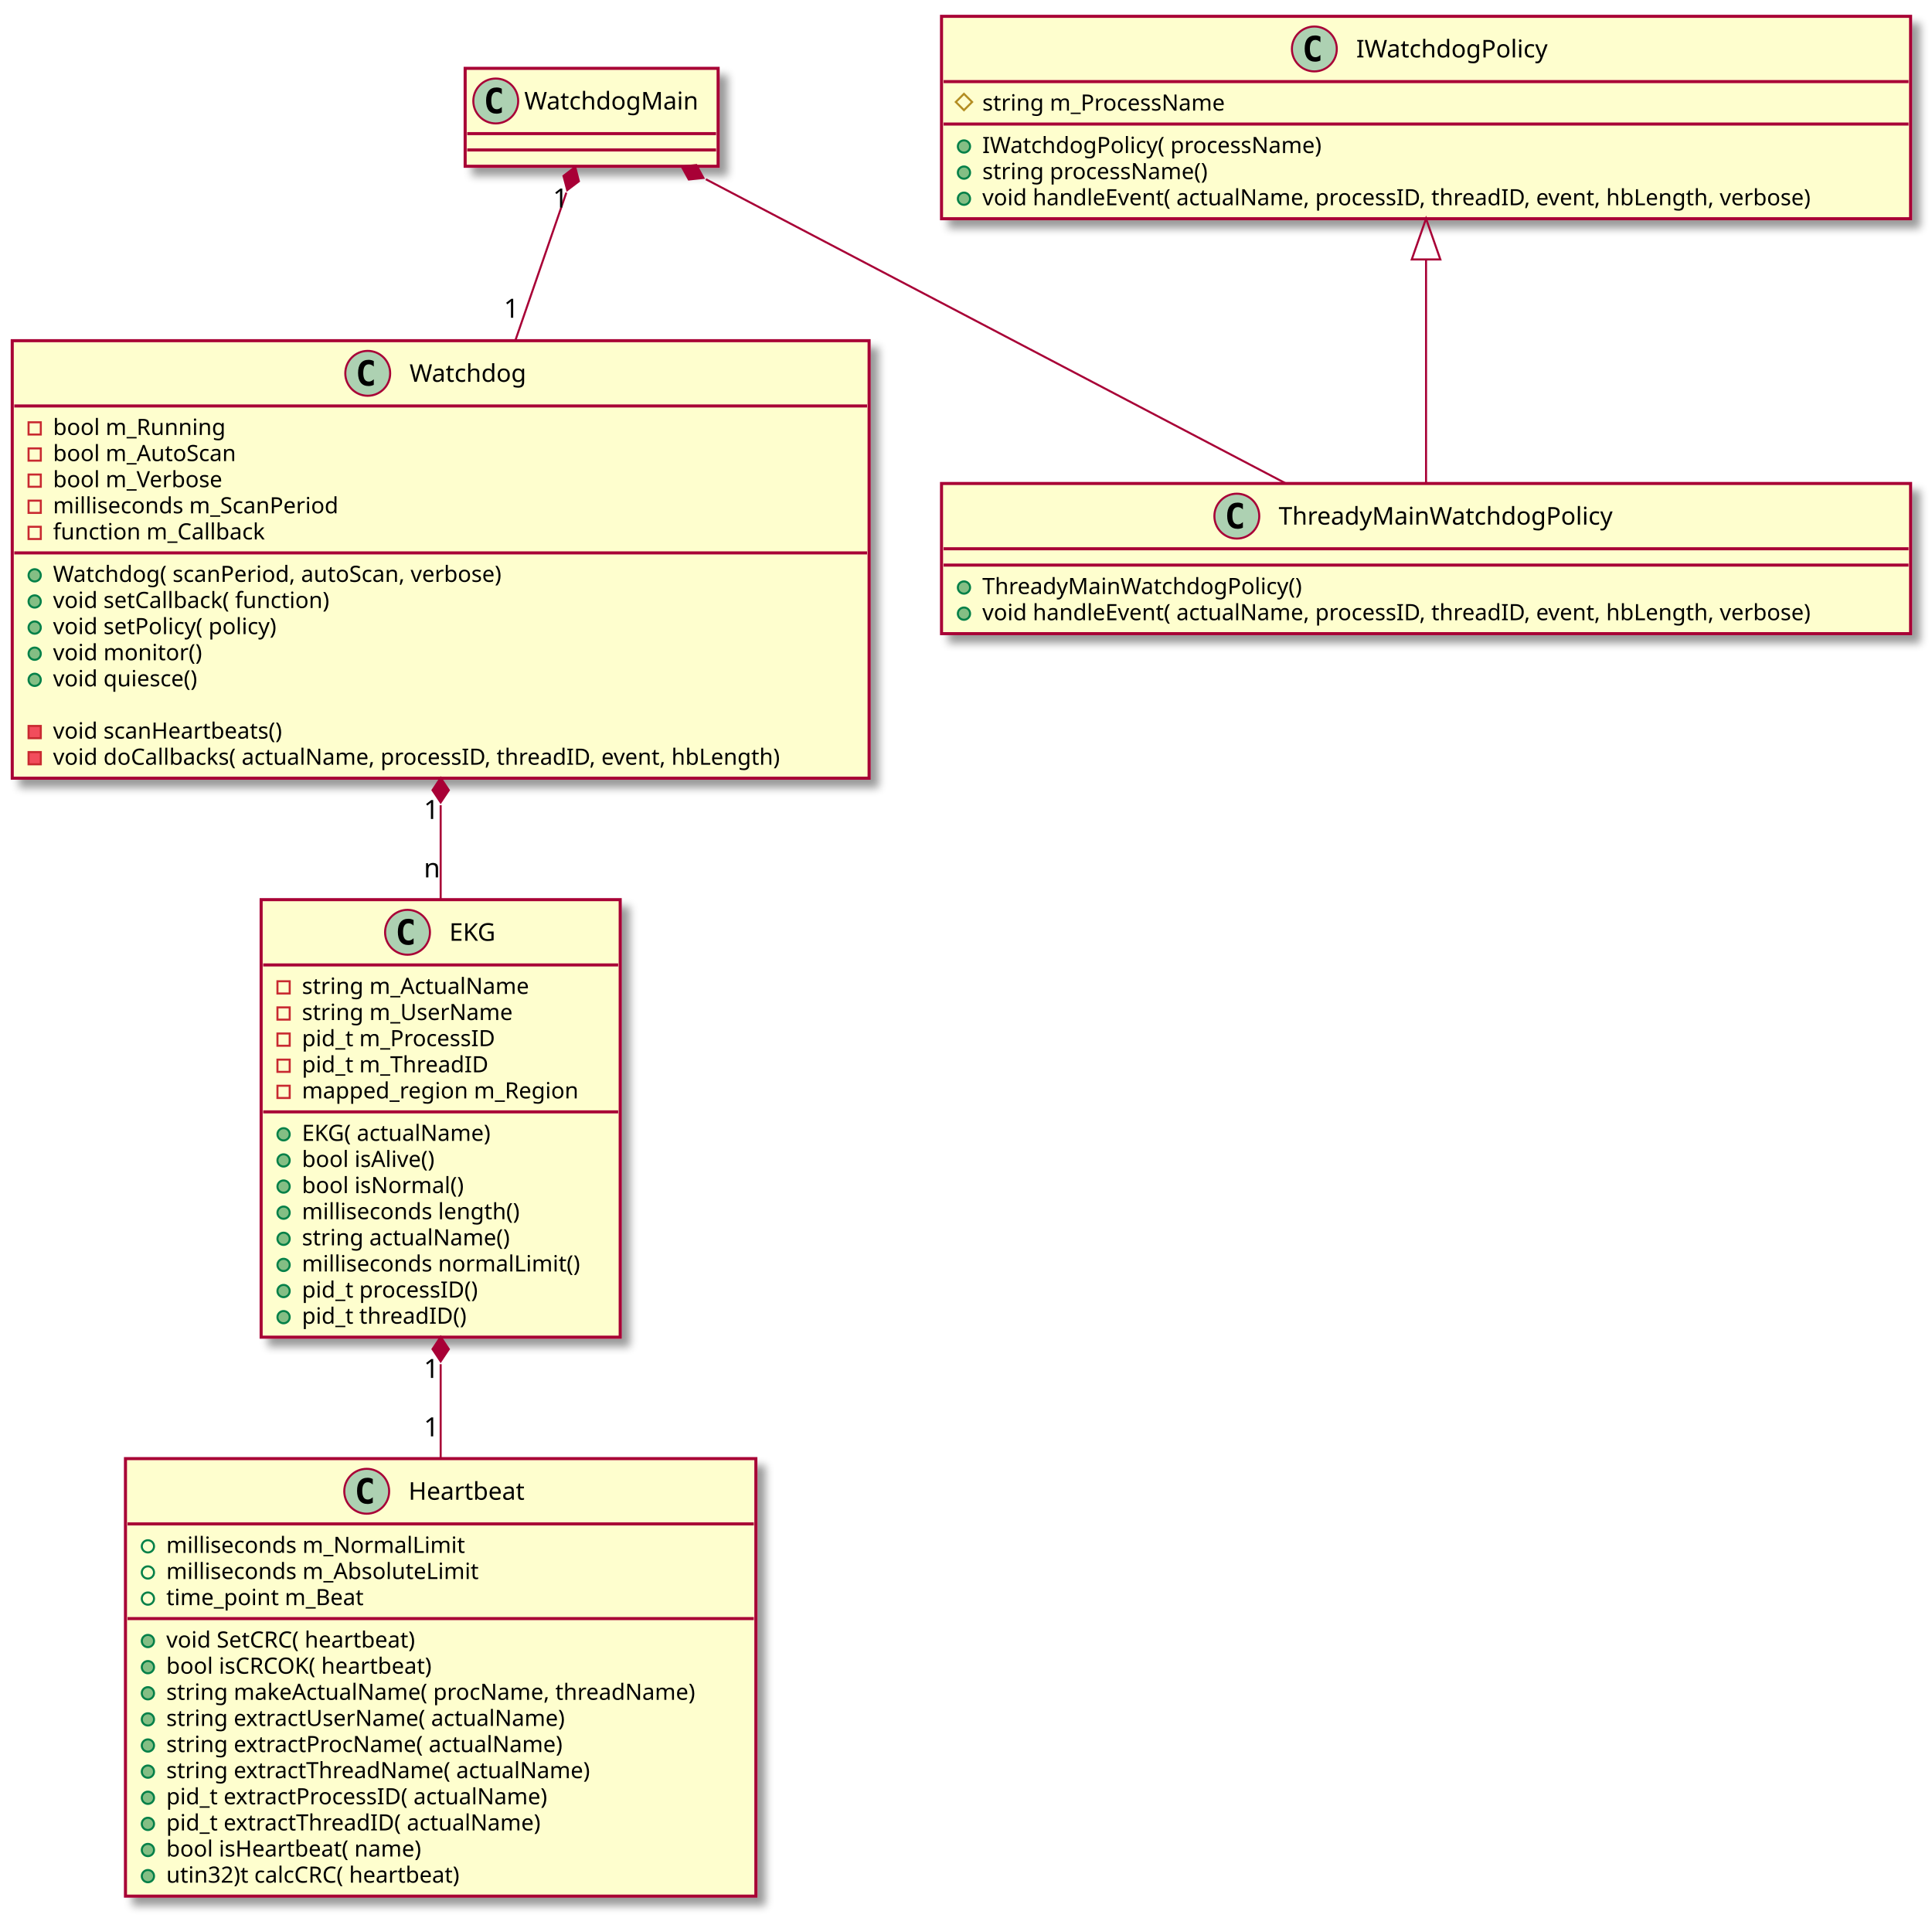
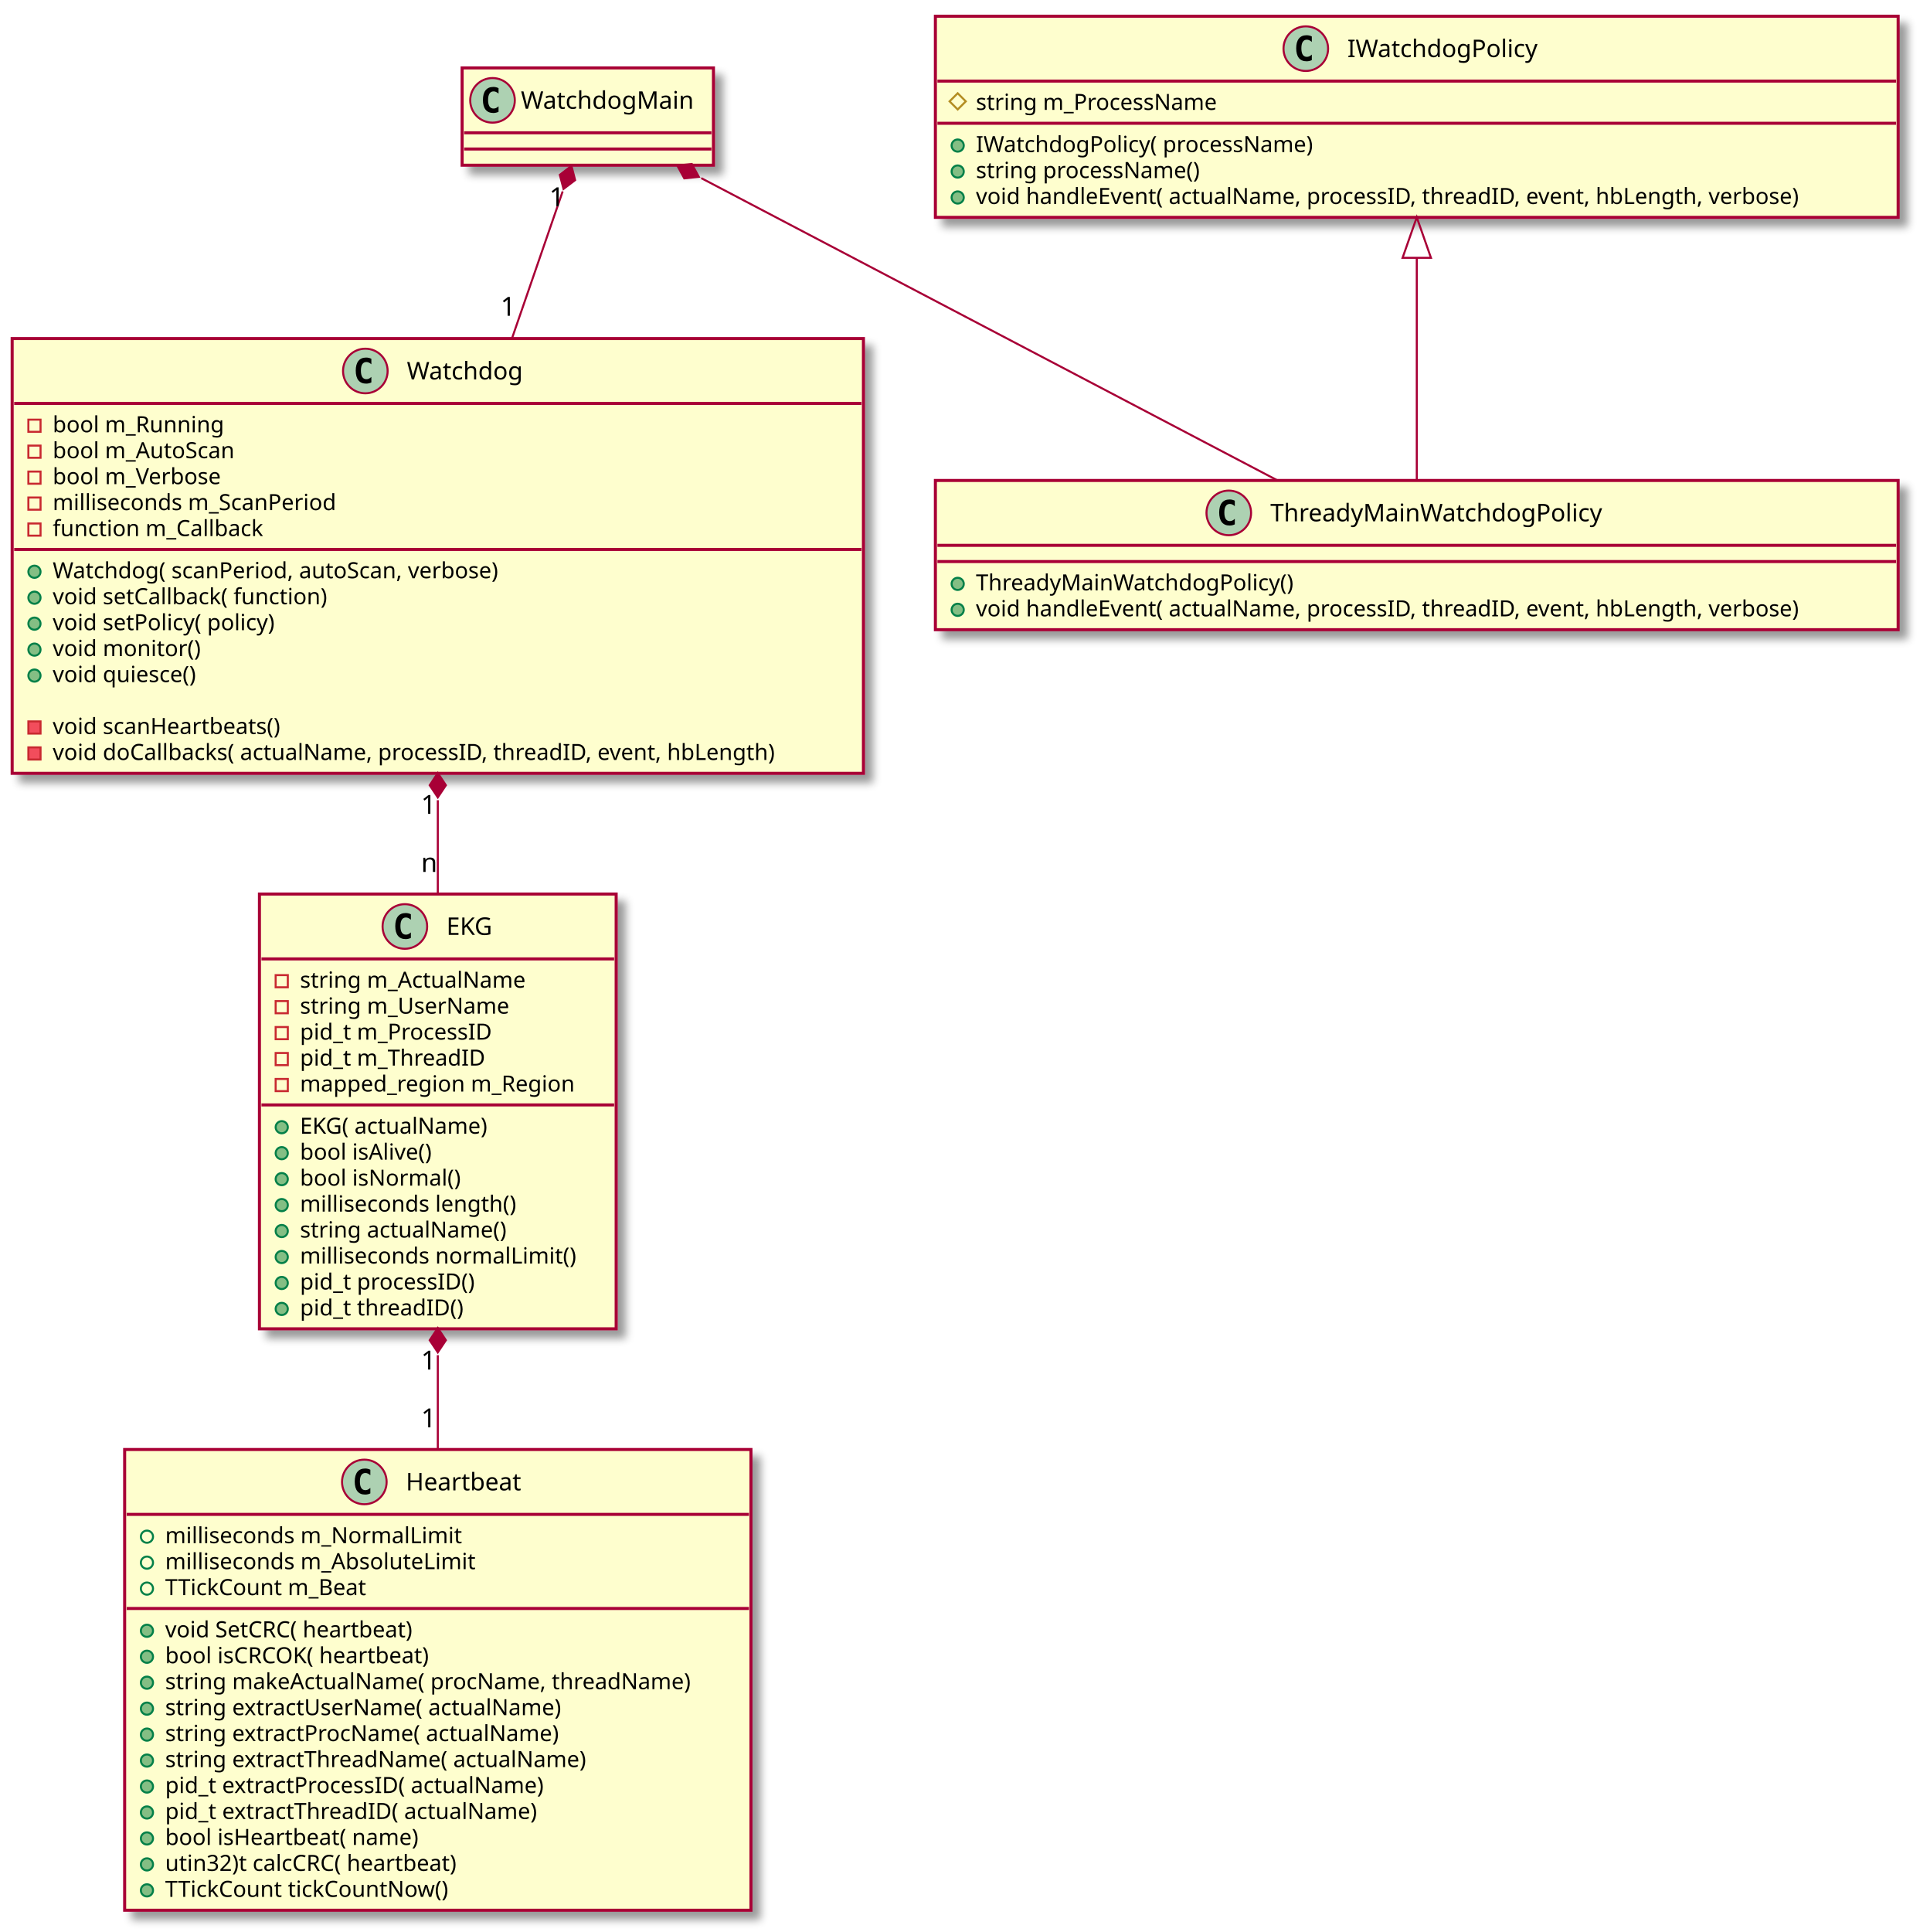
- <svg xmlns="http://www.w3.org/2000/svg" contentScriptType="application/ecmascript" contentStyleType="text/css" height="940px" preserveAspectRatio="none" style="width:947px;height:940px;" version="1.1" viewBox="0 0 947 940" width="947px" zoomAndPan="magnify">
+ <svg xmlns="http://www.w3.org/2000/svg" contentScriptType="application/ecmascript" contentStyleType="text/css" height="953px" preserveAspectRatio="none" style="width:947px;height:953px;" version="1.1" viewBox="0 0 947 953" width="947px" zoomAndPan="magnify">
  <defs>
-     <filter height="300%" id="fa3jftstubmtr" width="300%" x="-1" y="-1">
+     <filter height="300%" id="fyirokxcgt4fc" width="300%" x="-1" y="-1">
      <feGaussianBlur result="blurOut" stdDeviation="2.0" />
      <feColorMatrix in="blurOut" result="blurOut2" type="matrix" values="0 0 0 0 0 0 0 0 0 0 0 0 0 0 0 0 0 0 .4 0" />
      <feOffset dx="4.0" dy="4.0" in="blurOut2" result="blurOut3" />
      <feBlend in="SourceGraphic" in2="blurOut3" mode="normal" />
    </filter>
  </defs>
  <g>
-     <rect fill="#FEFECE" filter="url(#fa3jftstubmtr)" height="48" id="WatchdogMain" style="stroke: #A80036; stroke-width: 1.5;" width="124" x="228" y="33.5" />
+     <rect fill="#FEFECE" filter="url(#fyirokxcgt4fc)" height="48" id="WatchdogMain" style="stroke: #A80036; stroke-width: 1.5;" width="124" x="228" y="33.5" />
    <ellipse cx="243" cy="49.5" fill="#ADD1B2" rx="11" ry="11" style="stroke: #A80036; stroke-width: 1.0;" />
    <path d="M245.969,55.141 Q245.391,55.438 244.75,55.578 Q244.109,55.734 243.406,55.734 Q240.906,55.734 239.578,54.094 Q238.266,52.438 238.266,49.312 Q238.266,46.188 239.578,44.531 Q240.906,42.875 243.406,42.875 Q244.109,42.875 244.75,43.031 Q245.406,43.188 245.969,43.484 L245.969,46.203 Q245.344,45.625 244.75,45.359 Q244.156,45.078 243.531,45.078 Q242.188,45.078 241.5,46.156 Q240.812,47.219 240.812,49.312 Q240.812,51.406 241.5,52.484 Q242.188,53.547 243.531,53.547 Q244.156,53.547 244.75,53.281 Q245.344,53 245.969,52.422 L245.969,55.141 Z " />
    <text fill="#000000" font-family="sans-serif" font-size="12" lengthAdjust="spacingAndGlyphs" textLength="92" x="257" y="53.654">WatchdogMain</text>
    <line style="stroke: #A80036; stroke-width: 1.5;" x1="229" x2="351" y1="65.5" y2="65.5" />
    <line style="stroke: #A80036; stroke-width: 1.5;" x1="229" x2="351" y1="73.5" y2="73.5" />
-     <rect fill="#FEFECE" filter="url(#fa3jftstubmtr)" height="214.461" id="Watchdog" style="stroke: #A80036; stroke-width: 1.5;" width="420" x="6" y="167" />
+     <rect fill="#FEFECE" filter="url(#fyirokxcgt4fc)" height="214.461" id="Watchdog" style="stroke: #A80036; stroke-width: 1.5;" width="420" x="6" y="167" />
    <ellipse cx="180.25" cy="183" fill="#ADD1B2" rx="11" ry="11" style="stroke: #A80036; stroke-width: 1.0;" />
    <path d="M183.219,188.641 Q182.641,188.938 182,189.078 Q181.359,189.234 180.656,189.234 Q178.156,189.234 176.828,187.594 Q175.516,185.938 175.516,182.812 Q175.516,179.688 176.828,178.031 Q178.156,176.375 180.656,176.375 Q181.359,176.375 182,176.531 Q182.656,176.688 183.219,176.984 L183.219,179.703 Q182.594,179.125 182,178.859 Q181.406,178.578 180.781,178.578 Q179.438,178.578 178.75,179.656 Q178.062,180.719 178.062,182.812 Q178.062,184.906 178.75,185.984 Q179.438,187.047 180.781,187.047 Q181.406,187.047 182,186.781 Q182.594,186.5 183.219,185.922 L183.219,188.641 Z " />
    <text fill="#000000" font-family="sans-serif" font-size="12" lengthAdjust="spacingAndGlyphs" textLength="63" x="200.75" y="187.154">Watchdog</text>
    <line style="stroke: #A80036; stroke-width: 1.5;" x1="7" x2="425" y1="199" y2="199" />
    <rect fill="none" height="6" style="stroke: #C82930; stroke-width: 1.0;" width="6" x="14" y="207" />
    <text fill="#000000" font-family="sans-serif" font-size="11" lengthAdjust="spacingAndGlyphs" textLength="90" x="26" y="213.21">bool m_Running</text>
    <rect fill="none" height="6" style="stroke: #C82930; stroke-width: 1.0;" width="6" x="14" y="219.805" />
    <text fill="#000000" font-family="sans-serif" font-size="11" lengthAdjust="spacingAndGlyphs" textLength="98" x="26" y="226.015">bool m_AutoScan</text>
    <rect fill="none" height="6" style="stroke: #C82930; stroke-width: 1.0;" width="6" x="14" y="232.609" />
    <text fill="#000000" font-family="sans-serif" font-size="11" lengthAdjust="spacingAndGlyphs" textLength="92" x="26" y="238.82">bool m_Verbose</text>
    <rect fill="none" height="6" style="stroke: #C82930; stroke-width: 1.0;" width="6" x="14" y="245.414" />
    <text fill="#000000" font-family="sans-serif" font-size="11" lengthAdjust="spacingAndGlyphs" textLength="156" x="26" y="251.625">milliseconds m_ScanPeriod</text>
    <rect fill="none" height="6" style="stroke: #C82930; stroke-width: 1.0;" width="6" x="14" y="258.219" />
    <text fill="#000000" font-family="sans-serif" font-size="11" lengthAdjust="spacingAndGlyphs" textLength="113" x="26" y="264.429">function m_Callback</text>
    <line style="stroke: #A80036; stroke-width: 1.5;" x1="7" x2="425" y1="271.023" y2="271.023" />
    <ellipse cx="17" cy="282.023" fill="#84BE84" rx="3" ry="3" style="stroke: #038048; stroke-width: 1.0;" />
    <text fill="#000000" font-family="sans-serif" font-size="11" lengthAdjust="spacingAndGlyphs" textLength="244" x="26" y="285.234">Watchdog( scanPeriod, autoScan, verbose)</text>
    <ellipse cx="17" cy="294.828" fill="#84BE84" rx="3" ry="3" style="stroke: #038048; stroke-width: 1.0;" />
    <text fill="#000000" font-family="sans-serif" font-size="11" lengthAdjust="spacingAndGlyphs" textLength="149" x="26" y="298.039">void setCallback( function)</text>
    <ellipse cx="17" cy="307.633" fill="#84BE84" rx="3" ry="3" style="stroke: #038048; stroke-width: 1.0;" />
    <text fill="#000000" font-family="sans-serif" font-size="11" lengthAdjust="spacingAndGlyphs" textLength="121" x="26" y="310.843">void setPolicy( policy)</text>
    <ellipse cx="17" cy="320.438" fill="#84BE84" rx="3" ry="3" style="stroke: #038048; stroke-width: 1.0;" />
    <text fill="#000000" font-family="sans-serif" font-size="11" lengthAdjust="spacingAndGlyphs" textLength="79" x="26" y="323.648">void monitor()</text>
    <ellipse cx="17" cy="333.242" fill="#84BE84" rx="3" ry="3" style="stroke: #038048; stroke-width: 1.0;" />
    <text fill="#000000" font-family="sans-serif" font-size="11" lengthAdjust="spacingAndGlyphs" textLength="79" x="26" y="336.453">void quiesce()</text>
    <text fill="#000000" font-family="sans-serif" font-size="11" lengthAdjust="spacingAndGlyphs" textLength="0" x="30" y="349.257" />
    <rect fill="#F24D5C" height="6" style="stroke: #C82930; stroke-width: 1.0;" width="6" x="14" y="355.852" />
    <text fill="#000000" font-family="sans-serif" font-size="11" lengthAdjust="spacingAndGlyphs" textLength="125" x="26" y="362.062">void scanHeartbeats()</text>
    <rect fill="#F24D5C" height="6" style="stroke: #C82930; stroke-width: 1.0;" width="6" x="14" y="368.656" />
    <text fill="#000000" font-family="sans-serif" font-size="11" lengthAdjust="spacingAndGlyphs" textLength="394" x="26" y="374.867">void doCallbacks( actualName, processID, threadID, event, hbLength)</text>
-     <rect fill="#FEFECE" filter="url(#fa3jftstubmtr)" height="99.219" id="IWatchdogPolicy" style="stroke: #A80036; stroke-width: 1.5;" width="475" x="461.5" y="8" />
+     <rect fill="#FEFECE" filter="url(#fyirokxcgt4fc)" height="99.219" id="IWatchdogPolicy" style="stroke: #A80036; stroke-width: 1.5;" width="475" x="461.5" y="8" />
    <ellipse cx="644.25" cy="24" fill="#ADD1B2" rx="11" ry="11" style="stroke: #A80036; stroke-width: 1.0;" />
    <path d="M647.219,29.641 Q646.641,29.938 646,30.078 Q645.359,30.234 644.656,30.234 Q642.156,30.234 640.828,28.594 Q639.516,26.938 639.516,23.812 Q639.516,20.688 640.828,19.031 Q642.156,17.375 644.656,17.375 Q645.359,17.375 646,17.531 Q646.656,17.688 647.219,17.984 L647.219,20.703 Q646.594,20.125 646,19.859 Q645.406,19.578 644.781,19.578 Q643.438,19.578 642.75,20.656 Q642.062,21.719 642.062,23.812 Q642.062,25.906 642.75,26.984 Q643.438,28.047 644.781,28.047 Q645.406,28.047 646,27.781 Q646.594,27.5 647.219,26.922 L647.219,29.641 Z " />
    <text fill="#000000" font-family="sans-serif" font-size="12" lengthAdjust="spacingAndGlyphs" textLength="101" x="664.75" y="28.154">IWatchdogPolicy</text>
    <line style="stroke: #A80036; stroke-width: 1.5;" x1="462.5" x2="935.5" y1="40" y2="40" />
    <polygon fill="none" points="472.5,46,476.5,50,472.5,54,468.5,50" style="stroke: #B38D22; stroke-width: 1.0;" />
    <text fill="#000000" font-family="sans-serif" font-size="11" lengthAdjust="spacingAndGlyphs" textLength="133" x="481.5" y="54.21">string m_ProcessName</text>
    <line style="stroke: #A80036; stroke-width: 1.5;" x1="462.5" x2="935.5" y1="60.805" y2="60.805" />
    <ellipse cx="472.5" cy="71.805" fill="#84BE84" rx="3" ry="3" style="stroke: #038048; stroke-width: 1.0;" />
    <text fill="#000000" font-family="sans-serif" font-size="11" lengthAdjust="spacingAndGlyphs" textLength="180" x="481.5" y="75.015">IWatchdogPolicy( processName)</text>
    <ellipse cx="472.5" cy="84.609" fill="#84BE84" rx="3" ry="3" style="stroke: #038048; stroke-width: 1.0;" />
    <text fill="#000000" font-family="sans-serif" font-size="11" lengthAdjust="spacingAndGlyphs" textLength="124" x="481.5" y="87.82">string processName()</text>
    <ellipse cx="472.5" cy="97.414" fill="#84BE84" rx="3" ry="3" style="stroke: #038048; stroke-width: 1.0;" />
    <text fill="#000000" font-family="sans-serif" font-size="11" lengthAdjust="spacingAndGlyphs" textLength="449" x="481.5" y="100.624">void handleEvent( actualName, processID, threadID, event, hbLength, verbose)</text>
-     <rect fill="#FEFECE" filter="url(#fa3jftstubmtr)" height="73.609" id="ThreadyMainWatchdogPolicy" style="stroke: #A80036; stroke-width: 1.5;" width="475" x="461.5" y="237" />
+     <rect fill="#FEFECE" filter="url(#fyirokxcgt4fc)" height="73.609" id="ThreadyMainWatchdogPolicy" style="stroke: #A80036; stroke-width: 1.5;" width="475" x="461.5" y="237" />
    <ellipse cx="606.25" cy="253" fill="#ADD1B2" rx="11" ry="11" style="stroke: #A80036; stroke-width: 1.0;" />
    <path d="M609.219,258.641 Q608.641,258.938 608,259.078 Q607.359,259.234 606.656,259.234 Q604.156,259.234 602.828,257.594 Q601.516,255.938 601.516,252.812 Q601.516,249.688 602.828,248.031 Q604.156,246.375 606.656,246.375 Q607.359,246.375 608,246.531 Q608.656,246.688 609.219,246.984 L609.219,249.703 Q608.594,249.125 608,248.859 Q607.406,248.578 606.781,248.578 Q605.438,248.578 604.75,249.656 Q604.062,250.719 604.062,252.812 Q604.062,254.906 604.75,255.984 Q605.438,257.047 606.781,257.047 Q607.406,257.047 608,256.781 Q608.594,256.5 609.219,255.922 L609.219,258.641 Z " />
    <text fill="#000000" font-family="sans-serif" font-size="12" lengthAdjust="spacingAndGlyphs" textLength="177" x="626.75" y="257.154">ThreadyMainWatchdogPolicy</text>
    <line style="stroke: #A80036; stroke-width: 1.5;" x1="462.5" x2="935.5" y1="269" y2="269" />
    <line style="stroke: #A80036; stroke-width: 1.5;" x1="462.5" x2="935.5" y1="277" y2="277" />
    <ellipse cx="472.5" cy="288" fill="#84BE84" rx="3" ry="3" style="stroke: #038048; stroke-width: 1.0;" />
    <text fill="#000000" font-family="sans-serif" font-size="11" lengthAdjust="spacingAndGlyphs" textLength="166" x="481.5" y="291.21">ThreadyMainWatchdogPolicy()</text>
    <ellipse cx="472.5" cy="300.805" fill="#84BE84" rx="3" ry="3" style="stroke: #038048; stroke-width: 1.0;" />
    <text fill="#000000" font-family="sans-serif" font-size="11" lengthAdjust="spacingAndGlyphs" textLength="449" x="481.5" y="304.015">void handleEvent( actualName, processID, threadID, event, hbLength, verbose)</text>
-     <rect fill="#FEFECE" filter="url(#fa3jftstubmtr)" height="214.461" id="EKG" style="stroke: #A80036; stroke-width: 1.5;" width="176" x="128" y="441" />
+     <rect fill="#FEFECE" filter="url(#fyirokxcgt4fc)" height="214.461" id="EKG" style="stroke: #A80036; stroke-width: 1.5;" width="176" x="128" y="441" />
    <ellipse cx="199.75" cy="457" fill="#ADD1B2" rx="11" ry="11" style="stroke: #A80036; stroke-width: 1.0;" />
    <path d="M202.719,462.641 Q202.141,462.938 201.5,463.078 Q200.859,463.234 200.156,463.234 Q197.656,463.234 196.328,461.594 Q195.016,459.938 195.016,456.812 Q195.016,453.688 196.328,452.031 Q197.656,450.375 200.156,450.375 Q200.859,450.375 201.5,450.531 Q202.156,450.688 202.719,450.984 L202.719,453.703 Q202.094,453.125 201.5,452.859 Q200.906,452.578 200.281,452.578 Q198.938,452.578 198.25,453.656 Q197.562,454.719 197.562,456.812 Q197.562,458.906 198.25,459.984 Q198.938,461.047 200.281,461.047 Q200.906,461.047 201.5,460.781 Q202.094,460.5 202.719,459.922 L202.719,462.641 Z " />
    <text fill="#000000" font-family="sans-serif" font-size="12" lengthAdjust="spacingAndGlyphs" textLength="24" x="220.25" y="461.154">EKG</text>
    <line style="stroke: #A80036; stroke-width: 1.5;" x1="129" x2="303" y1="473" y2="473" />
    <rect fill="none" height="6" style="stroke: #C82930; stroke-width: 1.0;" width="6" x="136" y="481" />
    <text fill="#000000" font-family="sans-serif" font-size="11" lengthAdjust="spacingAndGlyphs" textLength="121" x="148" y="487.21">string m_ActualName</text>
    <rect fill="none" height="6" style="stroke: #C82930; stroke-width: 1.0;" width="6" x="136" y="493.805" />
    <text fill="#000000" font-family="sans-serif" font-size="11" lengthAdjust="spacingAndGlyphs" textLength="114" x="148" y="500.015">string m_UserName</text>
    <rect fill="none" height="6" style="stroke: #C82930; stroke-width: 1.0;" width="6" x="136" y="506.609" />
    <text fill="#000000" font-family="sans-serif" font-size="11" lengthAdjust="spacingAndGlyphs" textLength="105" x="148" y="512.82">pid_t m_ProcessID</text>
    <rect fill="none" height="6" style="stroke: #C82930; stroke-width: 1.0;" width="6" x="136" y="519.414" />
    <text fill="#000000" font-family="sans-serif" font-size="11" lengthAdjust="spacingAndGlyphs" textLength="99" x="148" y="525.625">pid_t m_ThreadID</text>
    <rect fill="none" height="6" style="stroke: #C82930; stroke-width: 1.0;" width="6" x="136" y="532.219" />
    <text fill="#000000" font-family="sans-serif" font-size="11" lengthAdjust="spacingAndGlyphs" textLength="147" x="148" y="538.429">mapped_region m_Region</text>
    <line style="stroke: #A80036; stroke-width: 1.5;" x1="129" x2="303" y1="545.023" y2="545.023" />
    <ellipse cx="139" cy="556.023" fill="#84BE84" rx="3" ry="3" style="stroke: #038048; stroke-width: 1.0;" />
    <text fill="#000000" font-family="sans-serif" font-size="11" lengthAdjust="spacingAndGlyphs" textLength="102" x="148" y="559.234">EKG( actualName)</text>
    <ellipse cx="139" cy="568.828" fill="#84BE84" rx="3" ry="3" style="stroke: #038048; stroke-width: 1.0;" />
    <text fill="#000000" font-family="sans-serif" font-size="11" lengthAdjust="spacingAndGlyphs" textLength="72" x="148" y="572.039">bool isAlive()</text>
    <ellipse cx="139" cy="581.633" fill="#84BE84" rx="3" ry="3" style="stroke: #038048; stroke-width: 1.0;" />
    <text fill="#000000" font-family="sans-serif" font-size="11" lengthAdjust="spacingAndGlyphs" textLength="87" x="148" y="584.843">bool isNormal()</text>
    <ellipse cx="139" cy="594.438" fill="#84BE84" rx="3" ry="3" style="stroke: #038048; stroke-width: 1.0;" />
    <text fill="#000000" font-family="sans-serif" font-size="11" lengthAdjust="spacingAndGlyphs" textLength="118" x="148" y="597.648">milliseconds length()</text>
    <ellipse cx="139" cy="607.242" fill="#84BE84" rx="3" ry="3" style="stroke: #038048; stroke-width: 1.0;" />
    <text fill="#000000" font-family="sans-serif" font-size="11" lengthAdjust="spacingAndGlyphs" textLength="112" x="148" y="610.453">string actualName()</text>
    <ellipse cx="139" cy="620.047" fill="#84BE84" rx="3" ry="3" style="stroke: #038048; stroke-width: 1.0;" />
    <text fill="#000000" font-family="sans-serif" font-size="11" lengthAdjust="spacingAndGlyphs" textLength="150" x="148" y="623.257">milliseconds normalLimit()</text>
    <ellipse cx="139" cy="632.852" fill="#84BE84" rx="3" ry="3" style="stroke: #038048; stroke-width: 1.0;" />
    <text fill="#000000" font-family="sans-serif" font-size="11" lengthAdjust="spacingAndGlyphs" textLength="96" x="148" y="636.062">pid_t processID()</text>
    <ellipse cx="139" cy="645.656" fill="#84BE84" rx="3" ry="3" style="stroke: #038048; stroke-width: 1.0;" />
    <text fill="#000000" font-family="sans-serif" font-size="11" lengthAdjust="spacingAndGlyphs" textLength="87" x="148" y="648.867">pid_t threadID()</text>
-     <rect fill="#FEFECE" filter="url(#fa3jftstubmtr)" height="214.461" id="Heartbeat" style="stroke: #A80036; stroke-width: 1.5;" width="309" x="61.5" y="715" />
+     <rect fill="#FEFECE" filter="url(#fyirokxcgt4fc)" height="227.266" id="Heartbeat" style="stroke: #A80036; stroke-width: 1.5;" width="309" x="61.5" y="715" />
    <ellipse cx="179.75" cy="731" fill="#ADD1B2" rx="11" ry="11" style="stroke: #A80036; stroke-width: 1.0;" />
    <path d="M182.719,736.641 Q182.141,736.938 181.5,737.078 Q180.859,737.234 180.156,737.234 Q177.656,737.234 176.328,735.594 Q175.016,733.938 175.016,730.812 Q175.016,727.688 176.328,726.031 Q177.656,724.375 180.156,724.375 Q180.859,724.375 181.5,724.531 Q182.156,724.688 182.719,724.984 L182.719,727.703 Q182.094,727.125 181.5,726.859 Q180.906,726.578 180.281,726.578 Q178.938,726.578 178.25,727.656 Q177.562,728.719 177.562,730.812 Q177.562,732.906 178.25,733.984 Q178.938,735.047 180.281,735.047 Q180.906,735.047 181.5,734.781 Q182.094,734.5 182.719,733.922 L182.719,736.641 Z " />
    <text fill="#000000" font-family="sans-serif" font-size="12" lengthAdjust="spacingAndGlyphs" textLength="64" x="200.25" y="735.154">Heartbeat</text>
    <line style="stroke: #A80036; stroke-width: 1.5;" x1="62.5" x2="369.5" y1="747" y2="747" />
    <ellipse cx="72.5" cy="758" fill="none" rx="3" ry="3" style="stroke: #038048; stroke-width: 1.0;" />
    <text fill="#000000" font-family="sans-serif" font-size="11" lengthAdjust="spacingAndGlyphs" textLength="160" x="81.5" y="761.21">milliseconds m_NormalLimit</text>
    <ellipse cx="72.5" cy="770.805" fill="none" rx="3" ry="3" style="stroke: #038048; stroke-width: 1.0;" />
    <text fill="#000000" font-family="sans-serif" font-size="11" lengthAdjust="spacingAndGlyphs" textLength="168" x="81.5" y="774.015">milliseconds m_AbsoluteLimit</text>
    <ellipse cx="72.5" cy="783.609" fill="none" rx="3" ry="3" style="stroke: #038048; stroke-width: 1.0;" />
-     <text fill="#000000" font-family="sans-serif" font-size="11" lengthAdjust="spacingAndGlyphs" textLength="106" x="81.5" y="786.82">time_point m_Beat</text>
+     <text fill="#000000" font-family="sans-serif" font-size="11" lengthAdjust="spacingAndGlyphs" textLength="109" x="81.5" y="786.82">TTickCount m_Beat</text>
    <line style="stroke: #A80036; stroke-width: 1.5;" x1="62.5" x2="369.5" y1="793.414" y2="793.414" />
    <ellipse cx="72.5" cy="804.414" fill="#84BE84" rx="3" ry="3" style="stroke: #038048; stroke-width: 1.0;" />
    <text fill="#000000" font-family="sans-serif" font-size="11" lengthAdjust="spacingAndGlyphs" textLength="136" x="81.5" y="807.625">void SetCRC( heartbeat)</text>
    <ellipse cx="72.5" cy="817.219" fill="#84BE84" rx="3" ry="3" style="stroke: #038048; stroke-width: 1.0;" />
    <text fill="#000000" font-family="sans-serif" font-size="11" lengthAdjust="spacingAndGlyphs" textLength="144" x="81.5" y="820.429">bool isCRCOK( heartbeat)</text>
    <ellipse cx="72.5" cy="830.023" fill="#84BE84" rx="3" ry="3" style="stroke: #038048; stroke-width: 1.0;" />
    <text fill="#000000" font-family="sans-serif" font-size="11" lengthAdjust="spacingAndGlyphs" textLength="283" x="81.5" y="833.234">string makeActualName( procName, threadName)</text>
    <ellipse cx="72.5" cy="842.828" fill="#84BE84" rx="3" ry="3" style="stroke: #038048; stroke-width: 1.0;" />
    <text fill="#000000" font-family="sans-serif" font-size="11" lengthAdjust="spacingAndGlyphs" textLength="215" x="81.5" y="846.039">string extractUserName( actualName)</text>
    <ellipse cx="72.5" cy="855.633" fill="#84BE84" rx="3" ry="3" style="stroke: #038048; stroke-width: 1.0;" />
    <text fill="#000000" font-family="sans-serif" font-size="11" lengthAdjust="spacingAndGlyphs" textLength="213" x="81.5" y="858.843">string extractProcName( actualName)</text>
    <ellipse cx="72.5" cy="868.438" fill="#84BE84" rx="3" ry="3" style="stroke: #038048; stroke-width: 1.0;" />
    <text fill="#000000" font-family="sans-serif" font-size="11" lengthAdjust="spacingAndGlyphs" textLength="228" x="81.5" y="871.648">string extractThreadName( actualName)</text>
    <ellipse cx="72.5" cy="881.242" fill="#84BE84" rx="3" ry="3" style="stroke: #038048; stroke-width: 1.0;" />
    <text fill="#000000" font-family="sans-serif" font-size="11" lengthAdjust="spacingAndGlyphs" textLength="206" x="81.5" y="884.453">pid_t extractProcessID( actualName)</text>
    <ellipse cx="72.5" cy="894.047" fill="#84BE84" rx="3" ry="3" style="stroke: #038048; stroke-width: 1.0;" />
    <text fill="#000000" font-family="sans-serif" font-size="11" lengthAdjust="spacingAndGlyphs" textLength="200" x="81.5" y="897.257">pid_t extractThreadID( actualName)</text>
    <ellipse cx="72.5" cy="906.852" fill="#84BE84" rx="3" ry="3" style="stroke: #038048; stroke-width: 1.0;" />
    <text fill="#000000" font-family="sans-serif" font-size="11" lengthAdjust="spacingAndGlyphs" textLength="138" x="81.5" y="910.062">bool isHeartbeat( name)</text>
    <ellipse cx="72.5" cy="919.656" fill="#84BE84" rx="3" ry="3" style="stroke: #038048; stroke-width: 1.0;" />
    <text fill="#000000" font-family="sans-serif" font-size="11" lengthAdjust="spacingAndGlyphs" textLength="159" x="81.5" y="922.867">utin32)t calcCRC( heartbeat)</text>
+     <ellipse cx="72.5" cy="932.461" fill="#84BE84" rx="3" ry="3" style="stroke: #038048; stroke-width: 1.0;" />
+     <text fill="#000000" font-family="sans-serif" font-size="11" lengthAdjust="spacingAndGlyphs" textLength="150" x="81.5" y="935.671">TTickCount tickCountNow()</text>
    <path d="M277.61,94.41 C270.68,114.49 261.65,140.67 252.65,166.77 " fill="none" id="WatchdogMain&lt;-Watchdog" style="stroke: #A80036; stroke-width: 1.0;" />
    <polygon fill="#A80036" points="281.94,81.86,276.2,86.226,278.023,93.203,283.762,88.837,281.94,81.86" style="stroke: #A80036; stroke-width: 1.0;" />
    <text fill="#000000" font-family="sans-serif" font-size="13" lengthAdjust="spacingAndGlyphs" textLength="8" x="271" y="101.709">1</text>
    <text fill="#000000" font-family="sans-serif" font-size="13" lengthAdjust="spacingAndGlyphs" textLength="8" x="246.946" y="155.758">1</text>
    <path d="M216,394.71 C216,410.04 216,425.65 216,440.74 " fill="none" id="Watchdog&lt;-EKG" style="stroke: #A80036; stroke-width: 1.0;" />
    <polygon fill="#A80036" points="216,381.33,212,387.33,216,393.33,220,387.33,216,381.33" style="stroke: #A80036; stroke-width: 1.0;" />
    <text fill="#000000" font-family="sans-serif" font-size="13" lengthAdjust="spacingAndGlyphs" textLength="8" x="207.719" y="401.459">1</text>
    <text fill="#000000" font-family="sans-serif" font-size="13" lengthAdjust="spacingAndGlyphs" textLength="8" x="207.731" y="430.085">n</text>
-     <path d="M216,668.71 C216,684.04 216,699.65 216,714.74 " fill="none" id="EKG&lt;-Heartbeat" style="stroke: #A80036; stroke-width: 1.0;" />
-     <polygon fill="#A80036" points="216,655.33,212,661.33,216,667.33,220,661.33,216,655.33" style="stroke: #A80036; stroke-width: 1.0;" />
-     <text fill="#000000" font-family="sans-serif" font-size="13" lengthAdjust="spacingAndGlyphs" textLength="8" x="207.719" y="675.459">1</text>
-     <text fill="#000000" font-family="sans-serif" font-size="13" lengthAdjust="spacingAndGlyphs" textLength="8" x="207.731" y="704.085">1</text>
+     <path d="M216,668.48 C216,683.83 216,699.52 216,714.76 " fill="none" id="EKG&lt;-Heartbeat" style="stroke: #A80036; stroke-width: 1.0;" />
+     <polygon fill="#A80036" points="216,655.08,212,661.08,216,667.08,220,661.08,216,655.08" style="stroke: #A80036; stroke-width: 1.0;" />
+     <text fill="#000000" font-family="sans-serif" font-size="13" lengthAdjust="spacingAndGlyphs" textLength="8" x="207.706" y="675.549">1</text>
+     <text fill="#000000" font-family="sans-serif" font-size="13" lengthAdjust="spacingAndGlyphs" textLength="8" x="207.744" y="704.056">1</text>
    <path d="M699,127.4 C699,163.83 699,207.05 699,236.88 " fill="none" id="IWatchdogPolicy&lt;-ThreadyMainWatchdogPolicy" style="stroke: #A80036; stroke-width: 1.0;" />
    <polygon fill="none" points="692,127.17,699,107.17,706,127.17,692,127.17" style="stroke: #A80036; stroke-width: 1.0;" />
    <path d="M345.98,87.86 C419.99,126.67 550.34,195.04 630.25,236.95 " fill="none" id="WatchdogMain&lt;-ThreadyMainWatchdogPolicy" style="stroke: #A80036; stroke-width: 1.0;" />
    <polygon fill="#A80036" points="334.16,81.66,337.62,87.987,344.791,87.226,341.331,80.899,334.16,81.66" style="stroke: #A80036; stroke-width: 1.0;" />
  </g>
</svg>
